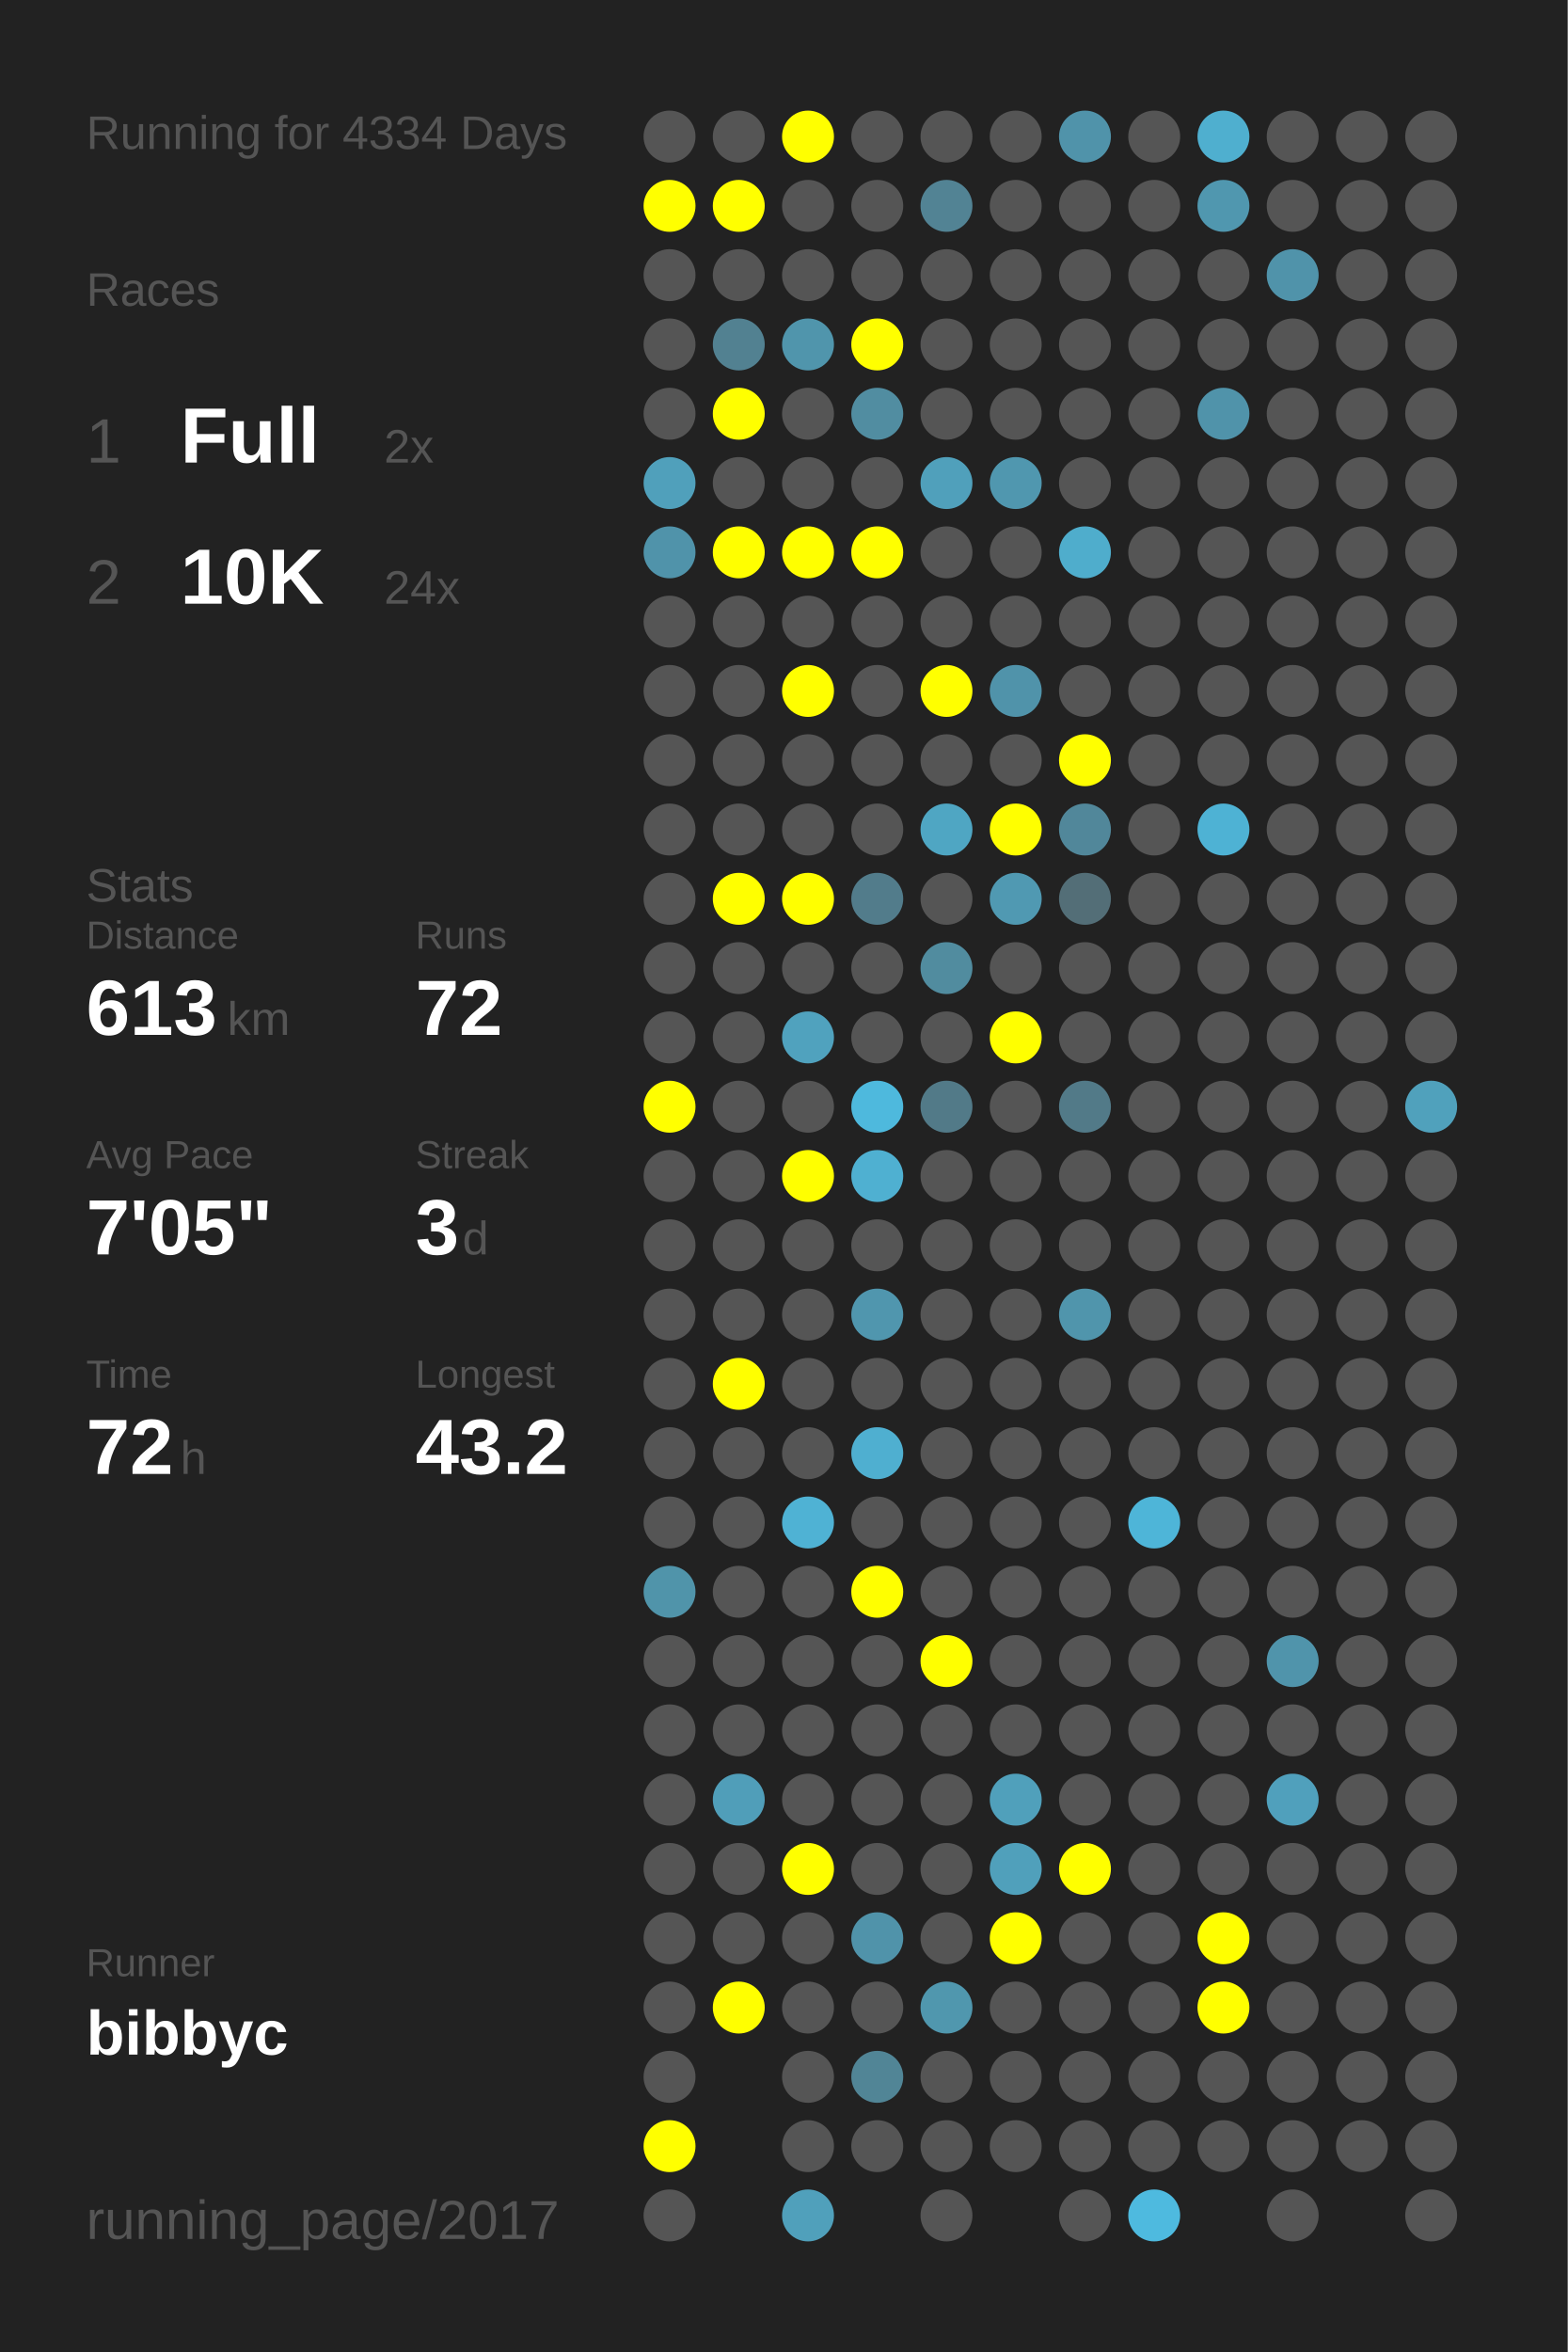
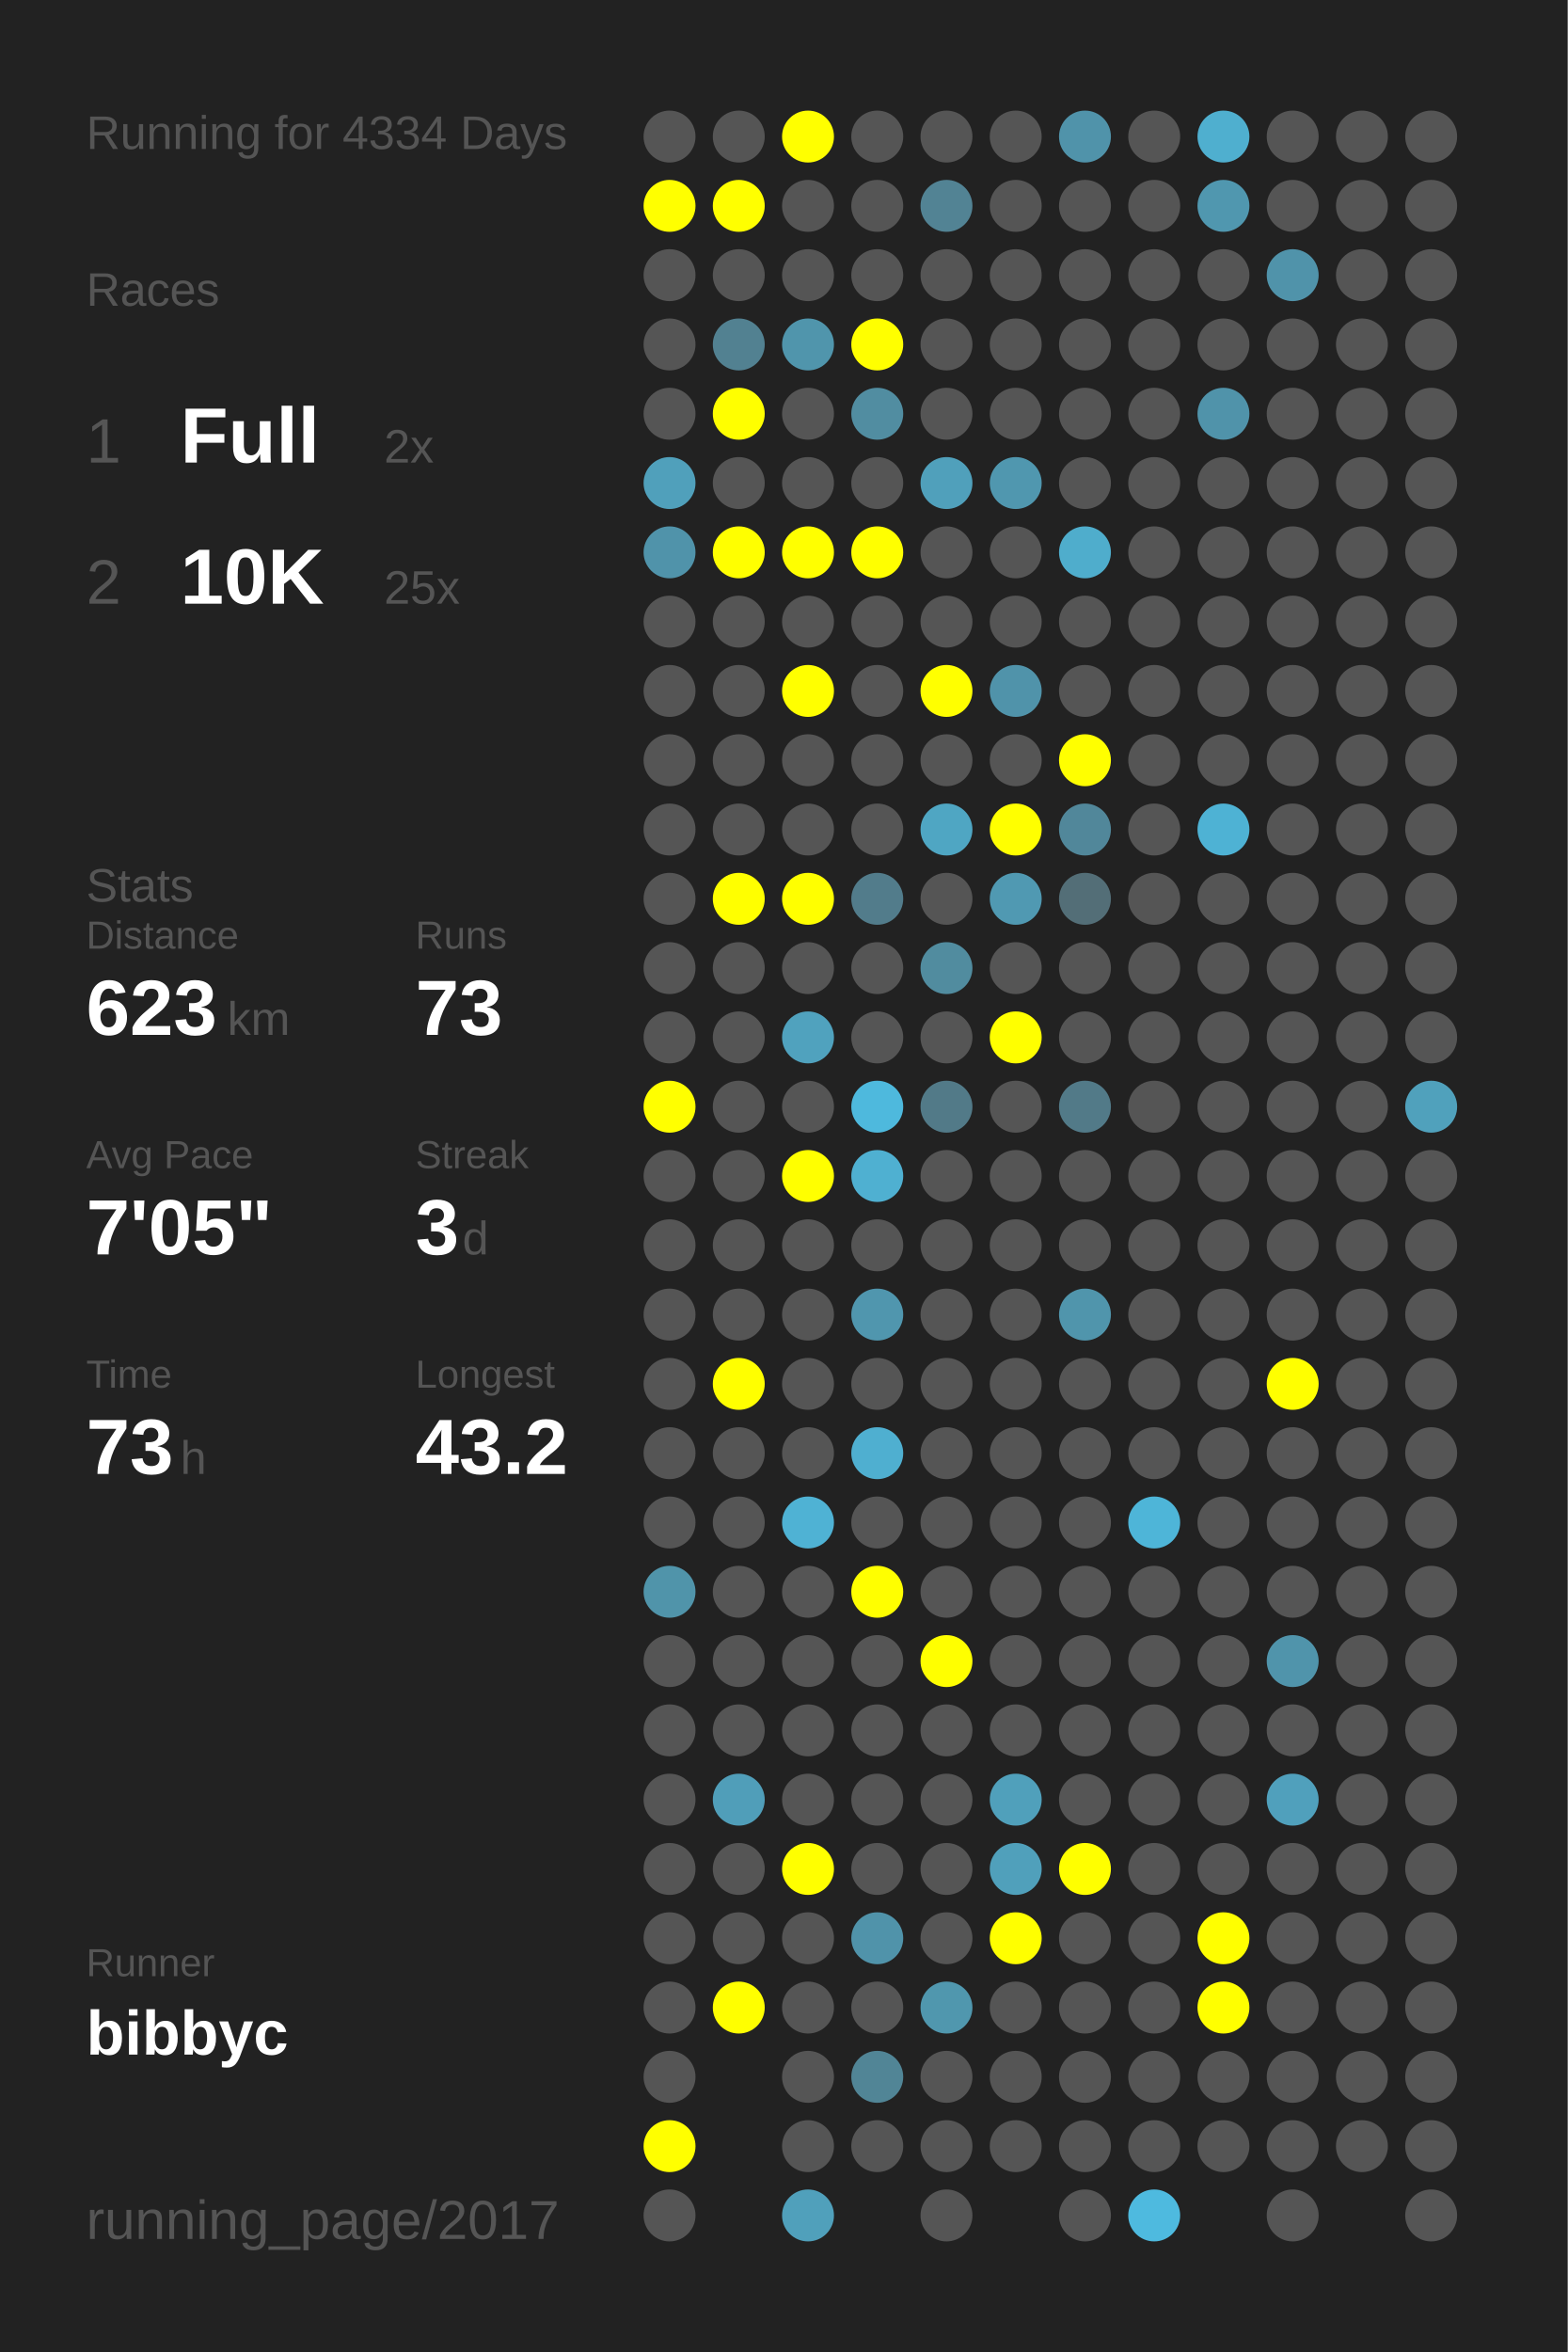
<svg xmlns="http://www.w3.org/2000/svg" baseProfile="full" height="300mm" version="1.1" viewBox="0,0,200,300" width="200mm">
  <defs />
  <rect fill="#222222" height="300" width="200" x="0" y="0" />
  <text fill="#555555" style="font-size:6px; font-family:Arial;" x="11" y="19">Running for 4334 Days</text>
  <text fill="#555555" style="font-size:6px; font-family:Arial;" x="11" y="39">Races</text>
  <text fill="#555555" style="font-size:8px; font-family:Arial;" x="11" y="59">1</text>
  <text fill="#FFFFFF" style="font-size:10px; font-family:Arial; font-weight:bold;" x="23" y="59">Full</text>
  <text fill="#555555" style="font-size:6px; font-family:Arial;" x="49" y="59">2x</text>
  <text fill="#555555" style="font-size:8px; font-family:Arial;" x="11" y="77">2</text>
  <text fill="#FFFFFF" style="font-size:10px; font-family:Arial; font-weight:bold;" x="23" y="77">10K</text>
-   <text fill="#555555" style="font-size:6px; font-family:Arial;" x="49" y="77">24x</text>
+   <text fill="#555555" style="font-size:6px; font-family:Arial;" x="49" y="77">25x</text>
  <text fill="#555555" style="font-size:6px; font-family:Arial;" x="11" y="115">Stats</text>
  <text fill="#555555" style="font-size:5px; font-family:Arial;" x="11" y="121">Distance</text>
-   <text fill="#FFFFFF" style="font-size:10px; font-family:Arial; font-weight:bold;" x="11" y="132">613</text>
+   <text fill="#FFFFFF" style="font-size:10px; font-family:Arial; font-weight:bold;" x="11" y="132">623</text>
  <text fill="#555555" style="font-size:6px; font-family:Arial;" x="29" y="132">km</text>
  <text fill="#555555" style="font-size:5px; font-family:Arial;" x="53" y="121">Runs</text>
-   <text fill="#FFFFFF" style="font-size:10px; font-family:Arial; font-weight:bold;" x="53" y="132">72</text>
+   <text fill="#FFFFFF" style="font-size:10px; font-family:Arial; font-weight:bold;" x="53" y="132">73</text>
  <text fill="#555555" style="font-size:5px; font-family:Arial;" x="11" y="149">Avg Pace</text>
  <text fill="#FFFFFF" style="font-size:10px; font-family:Arial; font-weight:bold;" x="11" y="160">7'05"</text>
  <text fill="#555555" style="font-size:5px; font-family:Arial;" x="53" y="149">Streak</text>
  <text fill="#FFFFFF" style="font-size:10px; font-family:Arial; font-weight:bold;" x="53" y="160">3</text>
  <text fill="#555555" style="font-size:6px; font-family:Arial;" x="59" y="160">d</text>
  <text fill="#555555" style="font-size:5px; font-family:Arial;" x="11" y="177">Time</text>
-   <text fill="#FFFFFF" style="font-size:10px; font-family:Arial; font-weight:bold;" x="11" y="188">72</text>
+   <text fill="#FFFFFF" style="font-size:10px; font-family:Arial; font-weight:bold;" x="11" y="188">73</text>
  <text fill="#555555" style="font-size:6px; font-family:Arial;" x="23" y="188">h</text>
  <text fill="#555555" style="font-size:5px; font-family:Arial;" x="53" y="177">Longest</text>
  <text fill="#FFFFFF" style="font-size:10px; font-family:Arial; font-weight:bold;" x="53" y="188">43.2</text>
  <text fill="#555555" style="font-size:5px; font-family:Arial;" x="11" y="252.065">Runner</text>
  <text fill="#FFFFFF" style="font-size:8px; font-family:Arial; font-weight:bold;" x="11" y="262.065">bibbyc</text>
  <text fill="#555555" style="font-size:7px; font-family:Arial;" x="11" y="285.581">running_page/2017</text>
  <circle cx="85.417" cy="17.419" fill="#555555" r="3.312" />
  <circle cx="85.417" cy="26.258" fill="#FFFF00" r="3.312" />
  <circle cx="85.417" cy="35.097" fill="#555555" r="3.312" />
  <circle cx="85.417" cy="43.935" fill="#555555" r="3.312" />
  <circle cx="85.417" cy="52.774" fill="#555555" r="3.312" />
  <circle cx="85.417" cy="61.613" fill="#50a0bb" r="3.312" />
  <circle cx="85.417" cy="70.452" fill="#5093aa" r="3.312" />
  <circle cx="85.417" cy="79.29" fill="#555555" r="3.312" />
  <circle cx="85.417" cy="88.129" fill="#555555" r="3.312" />
  <circle cx="85.417" cy="96.968" fill="#555555" r="3.312" />
  <circle cx="85.417" cy="105.806" fill="#555555" r="3.312" />
  <circle cx="85.417" cy="114.645" fill="#555555" r="3.312" />
  <circle cx="85.417" cy="123.484" fill="#555555" r="3.312" />
  <circle cx="85.417" cy="132.323" fill="#555555" r="3.312" />
  <circle cx="85.417" cy="141.161" fill="#FFFF00" r="3.312" />
  <circle cx="85.417" cy="150" fill="#555555" r="3.312" />
  <circle cx="85.417" cy="158.839" fill="#555555" r="3.312" />
  <circle cx="85.417" cy="167.677" fill="#555555" r="3.312" />
  <circle cx="85.417" cy="176.516" fill="#555555" r="3.312" />
  <circle cx="85.417" cy="185.355" fill="#555555" r="3.312" />
  <circle cx="85.417" cy="194.194" fill="#555555" r="3.312" />
  <circle cx="85.417" cy="203.032" fill="#5094aa" r="3.312" />
  <circle cx="85.417" cy="211.871" fill="#555555" r="3.312" />
  <circle cx="85.417" cy="220.71" fill="#555555" r="3.312" />
  <circle cx="85.417" cy="229.548" fill="#555555" r="3.312" />
  <circle cx="85.417" cy="238.387" fill="#555555" r="3.312" />
  <circle cx="85.417" cy="247.226" fill="#555555" r="3.312" />
  <circle cx="85.417" cy="256.065" fill="#555555" r="3.312" />
  <circle cx="85.417" cy="264.903" fill="#555555" r="3.312" />
  <circle cx="85.417" cy="273.742" fill="#FFFF00" r="3.312" />
  <circle cx="85.417" cy="282.581" fill="#555555" r="3.312" />
  <circle cx="94.25" cy="17.419" fill="#555555" r="3.312" />
  <circle cx="94.25" cy="26.258" fill="#FFFF00" r="3.312" />
  <circle cx="94.25" cy="35.097" fill="#555555" r="3.312" />
  <circle cx="94.25" cy="43.935" fill="#528191" r="3.312" />
  <circle cx="94.25" cy="52.774" fill="#FFFF00" r="3.312" />
  <circle cx="94.25" cy="61.613" fill="#555555" r="3.312" />
  <circle cx="94.25" cy="70.452" fill="#FFFF00" r="3.312" />
  <circle cx="94.25" cy="79.29" fill="#555555" r="3.312" />
  <circle cx="94.25" cy="88.129" fill="#555555" r="3.312" />
  <circle cx="94.25" cy="96.968" fill="#555555" r="3.312" />
  <circle cx="94.25" cy="105.806" fill="#555555" r="3.312" />
  <circle cx="94.25" cy="114.645" fill="#FFFF00" r="3.312" />
  <circle cx="94.25" cy="123.484" fill="#555555" r="3.312" />
  <circle cx="94.25" cy="132.323" fill="#555555" r="3.312" />
  <circle cx="94.25" cy="141.161" fill="#555555" r="3.312" />
  <circle cx="94.25" cy="150" fill="#555555" r="3.312" />
  <circle cx="94.25" cy="158.839" fill="#555555" r="3.312" />
  <circle cx="94.25" cy="167.677" fill="#555555" r="3.312" />
  <circle cx="94.25" cy="176.516" fill="#FFFF00" r="3.312" />
  <circle cx="94.25" cy="185.355" fill="#555555" r="3.312" />
  <circle cx="94.25" cy="194.194" fill="#555555" r="3.312" />
  <circle cx="94.25" cy="203.032" fill="#555555" r="3.312" />
  <circle cx="94.25" cy="211.871" fill="#555555" r="3.312" />
  <circle cx="94.25" cy="220.71" fill="#555555" r="3.312" />
  <circle cx="94.25" cy="229.548" fill="#509eb9" r="3.312" />
  <circle cx="94.25" cy="238.387" fill="#555555" r="3.312" />
  <circle cx="94.25" cy="247.226" fill="#555555" r="3.312" />
  <circle cx="94.25" cy="256.065" fill="#FFFF00" r="3.312" />
  <circle cx="103.083" cy="17.419" fill="#FFFF00" r="3.312" />
  <circle cx="103.083" cy="26.258" fill="#555555" r="3.312" />
  <circle cx="103.083" cy="35.097" fill="#555555" r="3.312" />
  <circle cx="103.083" cy="43.935" fill="#5095ac" r="3.312" />
  <circle cx="103.083" cy="52.774" fill="#555555" r="3.312" />
  <circle cx="103.083" cy="61.613" fill="#555555" r="3.312" />
  <circle cx="103.083" cy="70.452" fill="#FFFF00" r="3.312" />
  <circle cx="103.083" cy="79.29" fill="#555555" r="3.312" />
  <circle cx="103.083" cy="88.129" fill="#FFFF00" r="3.312" />
  <circle cx="103.083" cy="96.968" fill="#555555" r="3.312" />
  <circle cx="103.083" cy="105.806" fill="#555555" r="3.312" />
  <circle cx="103.083" cy="114.645" fill="#FFFF00" r="3.312" />
  <circle cx="103.083" cy="123.484" fill="#555555" r="3.312" />
  <circle cx="103.083" cy="132.323" fill="#50a2be" r="3.312" />
  <circle cx="103.083" cy="141.161" fill="#555555" r="3.312" />
  <circle cx="103.083" cy="150" fill="#FFFF00" r="3.312" />
  <circle cx="103.083" cy="158.839" fill="#555555" r="3.312" />
  <circle cx="103.083" cy="167.677" fill="#555555" r="3.312" />
  <circle cx="103.083" cy="176.516" fill="#555555" r="3.312" />
  <circle cx="103.083" cy="185.355" fill="#555555" r="3.312" />
  <circle cx="103.083" cy="194.194" fill="#4fb2d4" r="3.312" />
  <circle cx="103.083" cy="203.032" fill="#555555" r="3.312" />
  <circle cx="103.083" cy="211.871" fill="#555555" r="3.312" />
  <circle cx="103.083" cy="220.71" fill="#555555" r="3.312" />
  <circle cx="103.083" cy="229.548" fill="#555555" r="3.312" />
  <circle cx="103.083" cy="238.387" fill="#FFFF00" r="3.312" />
  <circle cx="103.083" cy="247.226" fill="#555555" r="3.312" />
  <circle cx="103.083" cy="256.065" fill="#555555" r="3.312" />
  <circle cx="103.083" cy="264.903" fill="#555555" r="3.312" />
  <circle cx="103.083" cy="273.742" fill="#555555" r="3.312" />
  <circle cx="103.083" cy="282.581" fill="#50a0bb" r="3.312" />
  <circle cx="111.917" cy="17.419" fill="#555555" r="3.312" />
  <circle cx="111.917" cy="26.258" fill="#555555" r="3.312" />
  <circle cx="111.917" cy="35.097" fill="#555555" r="3.312" />
  <circle cx="111.917" cy="43.935" fill="#FFFF00" r="3.312" />
  <circle cx="111.917" cy="52.774" fill="#518da1" r="3.312" />
  <circle cx="111.917" cy="61.613" fill="#555555" r="3.312" />
  <circle cx="111.917" cy="70.452" fill="#FFFF00" r="3.312" />
  <circle cx="111.917" cy="79.29" fill="#555555" r="3.312" />
  <circle cx="111.917" cy="88.129" fill="#555555" r="3.312" />
  <circle cx="111.917" cy="96.968" fill="#555555" r="3.312" />
  <circle cx="111.917" cy="105.806" fill="#555555" r="3.312" />
  <circle cx="111.917" cy="114.645" fill="#527c8b" r="3.312" />
  <circle cx="111.917" cy="123.484" fill="#555555" r="3.312" />
  <circle cx="111.917" cy="132.323" fill="#555555" r="3.312" />
  <circle cx="111.917" cy="141.161" fill="#4eb9dd" r="3.312" />
  <circle cx="111.917" cy="150" fill="#4fb0d1" r="3.312" />
  <circle cx="111.917" cy="158.839" fill="#555555" r="3.312" />
  <circle cx="111.917" cy="167.677" fill="#5096ae" r="3.312" />
  <circle cx="111.917" cy="176.516" fill="#555555" r="3.312" />
  <circle cx="111.917" cy="185.355" fill="#4fafd0" r="3.312" />
  <circle cx="111.917" cy="194.194" fill="#555555" r="3.312" />
  <circle cx="111.917" cy="203.032" fill="#FFFF00" r="3.312" />
  <circle cx="111.917" cy="211.871" fill="#555555" r="3.312" />
  <circle cx="111.917" cy="220.71" fill="#555555" r="3.312" />
  <circle cx="111.917" cy="229.548" fill="#555555" r="3.312" />
  <circle cx="111.917" cy="238.387" fill="#555555" r="3.312" />
  <circle cx="111.917" cy="247.226" fill="#5093aa" r="3.312" />
  <circle cx="111.917" cy="256.065" fill="#555555" r="3.312" />
  <circle cx="111.917" cy="264.903" fill="#518596" r="3.312" />
  <circle cx="111.917" cy="273.742" fill="#555555" r="3.312" />
  <circle cx="120.75" cy="17.419" fill="#555555" r="3.312" />
  <circle cx="120.75" cy="26.258" fill="#528394" r="3.312" />
  <circle cx="120.75" cy="35.097" fill="#555555" r="3.312" />
  <circle cx="120.75" cy="43.935" fill="#555555" r="3.312" />
  <circle cx="120.75" cy="52.774" fill="#555555" r="3.312" />
  <circle cx="120.75" cy="61.613" fill="#50a0bb" r="3.312" />
  <circle cx="120.75" cy="70.452" fill="#555555" r="3.312" />
  <circle cx="120.75" cy="79.29" fill="#555555" r="3.312" />
  <circle cx="120.75" cy="88.129" fill="#FFFF00" r="3.312" />
  <circle cx="120.75" cy="96.968" fill="#555555" r="3.312" />
  <circle cx="120.75" cy="105.806" fill="#4fa6c3" r="3.312" />
  <circle cx="120.75" cy="114.645" fill="#555555" r="3.312" />
  <circle cx="120.75" cy="123.484" fill="#518c9f" r="3.312" />
  <circle cx="120.75" cy="132.323" fill="#555555" r="3.312" />
  <circle cx="120.75" cy="141.161" fill="#527a88" r="3.312" />
  <circle cx="120.75" cy="150" fill="#555555" r="3.312" />
  <circle cx="120.75" cy="158.839" fill="#555555" r="3.312" />
  <circle cx="120.75" cy="167.677" fill="#555555" r="3.312" />
  <circle cx="120.75" cy="176.516" fill="#555555" r="3.312" />
  <circle cx="120.75" cy="185.355" fill="#555555" r="3.312" />
  <circle cx="120.75" cy="194.194" fill="#555555" r="3.312" />
  <circle cx="120.75" cy="203.032" fill="#555555" r="3.312" />
  <circle cx="120.75" cy="211.871" fill="#FFFF00" r="3.312" />
  <circle cx="120.75" cy="220.71" fill="#555555" r="3.312" />
  <circle cx="120.75" cy="229.548" fill="#555555" r="3.312" />
  <circle cx="120.75" cy="238.387" fill="#555555" r="3.312" />
  <circle cx="120.75" cy="247.226" fill="#555555" r="3.312" />
  <circle cx="120.75" cy="256.065" fill="#5097ae" r="3.312" />
  <circle cx="120.75" cy="264.903" fill="#555555" r="3.312" />
  <circle cx="120.75" cy="273.742" fill="#555555" r="3.312" />
  <circle cx="120.75" cy="282.581" fill="#555555" r="3.312" />
  <circle cx="129.583" cy="17.419" fill="#555555" r="3.312" />
  <circle cx="129.583" cy="26.258" fill="#555555" r="3.312" />
  <circle cx="129.583" cy="35.097" fill="#555555" r="3.312" />
  <circle cx="129.583" cy="43.935" fill="#555555" r="3.312" />
  <circle cx="129.583" cy="52.774" fill="#555555" r="3.312" />
  <circle cx="129.583" cy="61.613" fill="#5097af" r="3.312" />
  <circle cx="129.583" cy="70.452" fill="#555555" r="3.312" />
  <circle cx="129.583" cy="79.29" fill="#555555" r="3.312" />
  <circle cx="129.583" cy="88.129" fill="#5093aa" r="3.312" />
  <circle cx="129.583" cy="96.968" fill="#555555" r="3.312" />
  <circle cx="129.583" cy="105.806" fill="#FFFF00" r="3.312" />
  <circle cx="129.583" cy="114.645" fill="#5099b2" r="3.312" />
  <circle cx="129.583" cy="123.484" fill="#555555" r="3.312" />
  <circle cx="129.583" cy="132.323" fill="#FFFF00" r="3.312" />
  <circle cx="129.583" cy="141.161" fill="#555555" r="3.312" />
  <circle cx="129.583" cy="150" fill="#555555" r="3.312" />
  <circle cx="129.583" cy="158.839" fill="#555555" r="3.312" />
  <circle cx="129.583" cy="167.677" fill="#555555" r="3.312" />
  <circle cx="129.583" cy="176.516" fill="#555555" r="3.312" />
  <circle cx="129.583" cy="185.355" fill="#555555" r="3.312" />
  <circle cx="129.583" cy="194.194" fill="#555555" r="3.312" />
  <circle cx="129.583" cy="203.032" fill="#555555" r="3.312" />
  <circle cx="129.583" cy="211.871" fill="#555555" r="3.312" />
  <circle cx="129.583" cy="220.71" fill="#555555" r="3.312" />
  <circle cx="129.583" cy="229.548" fill="#50a0bb" r="3.312" />
  <circle cx="129.583" cy="238.387" fill="#50a0bb" r="3.312" />
  <circle cx="129.583" cy="247.226" fill="#FFFF00" r="3.312" />
  <circle cx="129.583" cy="256.065" fill="#555555" r="3.312" />
  <circle cx="129.583" cy="264.903" fill="#555555" r="3.312" />
  <circle cx="129.583" cy="273.742" fill="#555555" r="3.312" />
  <circle cx="138.417" cy="17.419" fill="#5093aa" r="3.312" />
  <circle cx="138.417" cy="26.258" fill="#555555" r="3.312" />
  <circle cx="138.417" cy="35.097" fill="#555555" r="3.312" />
  <circle cx="138.417" cy="43.935" fill="#555555" r="3.312" />
  <circle cx="138.417" cy="52.774" fill="#555555" r="3.312" />
  <circle cx="138.417" cy="61.613" fill="#555555" r="3.312" />
  <circle cx="138.417" cy="70.452" fill="#4fadcc" r="3.312" />
  <circle cx="138.417" cy="79.29" fill="#555555" r="3.312" />
  <circle cx="138.417" cy="88.129" fill="#555555" r="3.312" />
  <circle cx="138.417" cy="96.968" fill="#FFFF00" r="3.312" />
  <circle cx="138.417" cy="105.806" fill="#51879a" r="3.312" />
  <circle cx="138.417" cy="114.645" fill="#536e77" r="3.312" />
  <circle cx="138.417" cy="123.484" fill="#555555" r="3.312" />
  <circle cx="138.417" cy="132.323" fill="#555555" r="3.312" />
  <circle cx="138.417" cy="141.161" fill="#527a88" r="3.312" />
  <circle cx="138.417" cy="150" fill="#555555" r="3.312" />
  <circle cx="138.417" cy="158.839" fill="#555555" r="3.312" />
  <circle cx="138.417" cy="167.677" fill="#5095ac" r="3.312" />
  <circle cx="138.417" cy="176.516" fill="#555555" r="3.312" />
  <circle cx="138.417" cy="185.355" fill="#555555" r="3.312" />
  <circle cx="138.417" cy="194.194" fill="#555555" r="3.312" />
  <circle cx="138.417" cy="203.032" fill="#555555" r="3.312" />
  <circle cx="138.417" cy="211.871" fill="#555555" r="3.312" />
  <circle cx="138.417" cy="220.71" fill="#555555" r="3.312" />
  <circle cx="138.417" cy="229.548" fill="#555555" r="3.312" />
  <circle cx="138.417" cy="238.387" fill="#FFFF00" r="3.312" />
  <circle cx="138.417" cy="247.226" fill="#555555" r="3.312" />
  <circle cx="138.417" cy="256.065" fill="#555555" r="3.312" />
  <circle cx="138.417" cy="264.903" fill="#555555" r="3.312" />
  <circle cx="138.417" cy="273.742" fill="#555555" r="3.312" />
  <circle cx="138.417" cy="282.581" fill="#555555" r="3.312" />
  <circle cx="147.25" cy="17.419" fill="#555555" r="3.312" />
  <circle cx="147.25" cy="26.258" fill="#555555" r="3.312" />
  <circle cx="147.25" cy="35.097" fill="#555555" r="3.312" />
  <circle cx="147.25" cy="43.935" fill="#555555" r="3.312" />
  <circle cx="147.25" cy="52.774" fill="#555555" r="3.312" />
  <circle cx="147.25" cy="61.613" fill="#555555" r="3.312" />
  <circle cx="147.25" cy="70.452" fill="#555555" r="3.312" />
  <circle cx="147.25" cy="79.29" fill="#555555" r="3.312" />
  <circle cx="147.25" cy="88.129" fill="#555555" r="3.312" />
  <circle cx="147.25" cy="96.968" fill="#555555" r="3.312" />
  <circle cx="147.25" cy="105.806" fill="#555555" r="3.312" />
  <circle cx="147.25" cy="114.645" fill="#555555" r="3.312" />
  <circle cx="147.25" cy="123.484" fill="#555555" r="3.312" />
  <circle cx="147.25" cy="132.323" fill="#555555" r="3.312" />
  <circle cx="147.25" cy="141.161" fill="#555555" r="3.312" />
  <circle cx="147.25" cy="150" fill="#555555" r="3.312" />
  <circle cx="147.25" cy="158.839" fill="#555555" r="3.312" />
  <circle cx="147.25" cy="167.677" fill="#555555" r="3.312" />
  <circle cx="147.25" cy="176.516" fill="#555555" r="3.312" />
  <circle cx="147.25" cy="185.355" fill="#555555" r="3.312" />
  <circle cx="147.25" cy="194.194" fill="#4eb5d8" r="3.312" />
  <circle cx="147.25" cy="203.032" fill="#555555" r="3.312" />
  <circle cx="147.25" cy="211.871" fill="#555555" r="3.312" />
  <circle cx="147.25" cy="220.71" fill="#555555" r="3.312" />
  <circle cx="147.25" cy="229.548" fill="#555555" r="3.312" />
  <circle cx="147.25" cy="238.387" fill="#555555" r="3.312" />
  <circle cx="147.25" cy="247.226" fill="#555555" r="3.312" />
  <circle cx="147.25" cy="256.065" fill="#555555" r="3.312" />
  <circle cx="147.25" cy="264.903" fill="#555555" r="3.312" />
  <circle cx="147.25" cy="273.742" fill="#555555" r="3.312" />
  <circle cx="147.25" cy="282.581" fill="#4ebadf" r="3.312" />
  <circle cx="156.083" cy="17.419" fill="#4fafcf" r="3.312" />
  <circle cx="156.083" cy="26.258" fill="#5097af" r="3.312" />
  <circle cx="156.083" cy="35.097" fill="#555555" r="3.312" />
  <circle cx="156.083" cy="43.935" fill="#555555" r="3.312" />
  <circle cx="156.083" cy="52.774" fill="#5093aa" r="3.312" />
  <circle cx="156.083" cy="61.613" fill="#555555" r="3.312" />
  <circle cx="156.083" cy="70.452" fill="#555555" r="3.312" />
  <circle cx="156.083" cy="79.29" fill="#555555" r="3.312" />
  <circle cx="156.083" cy="88.129" fill="#555555" r="3.312" />
  <circle cx="156.083" cy="96.968" fill="#555555" r="3.312" />
  <circle cx="156.083" cy="105.806" fill="#4eb2d4" r="3.312" />
  <circle cx="156.083" cy="114.645" fill="#555555" r="3.312" />
  <circle cx="156.083" cy="123.484" fill="#555555" r="3.312" />
  <circle cx="156.083" cy="132.323" fill="#555555" r="3.312" />
  <circle cx="156.083" cy="141.161" fill="#555555" r="3.312" />
  <circle cx="156.083" cy="150" fill="#555555" r="3.312" />
  <circle cx="156.083" cy="158.839" fill="#555555" r="3.312" />
  <circle cx="156.083" cy="167.677" fill="#555555" r="3.312" />
  <circle cx="156.083" cy="176.516" fill="#555555" r="3.312" />
  <circle cx="156.083" cy="185.355" fill="#555555" r="3.312" />
  <circle cx="156.083" cy="194.194" fill="#555555" r="3.312" />
  <circle cx="156.083" cy="203.032" fill="#555555" r="3.312" />
  <circle cx="156.083" cy="211.871" fill="#555555" r="3.312" />
  <circle cx="156.083" cy="220.71" fill="#555555" r="3.312" />
  <circle cx="156.083" cy="229.548" fill="#555555" r="3.312" />
  <circle cx="156.083" cy="238.387" fill="#555555" r="3.312" />
  <circle cx="156.083" cy="247.226" fill="#FFFF00" r="3.312" />
  <circle cx="156.083" cy="256.065" fill="#FFFF00" r="3.312" />
  <circle cx="156.083" cy="264.903" fill="#555555" r="3.312" />
  <circle cx="156.083" cy="273.742" fill="#555555" r="3.312" />
  <circle cx="164.917" cy="17.419" fill="#555555" r="3.312" />
  <circle cx="164.917" cy="26.258" fill="#555555" r="3.312" />
  <circle cx="164.917" cy="35.097" fill="#5093aa" r="3.312" />
  <circle cx="164.917" cy="43.935" fill="#555555" r="3.312" />
  <circle cx="164.917" cy="52.774" fill="#555555" r="3.312" />
  <circle cx="164.917" cy="61.613" fill="#555555" r="3.312" />
  <circle cx="164.917" cy="70.452" fill="#555555" r="3.312" />
  <circle cx="164.917" cy="79.29" fill="#555555" r="3.312" />
  <circle cx="164.917" cy="88.129" fill="#555555" r="3.312" />
  <circle cx="164.917" cy="96.968" fill="#555555" r="3.312" />
  <circle cx="164.917" cy="105.806" fill="#555555" r="3.312" />
  <circle cx="164.917" cy="114.645" fill="#555555" r="3.312" />
  <circle cx="164.917" cy="123.484" fill="#555555" r="3.312" />
  <circle cx="164.917" cy="132.323" fill="#555555" r="3.312" />
  <circle cx="164.917" cy="141.161" fill="#555555" r="3.312" />
  <circle cx="164.917" cy="150" fill="#555555" r="3.312" />
  <circle cx="164.917" cy="158.839" fill="#555555" r="3.312" />
  <circle cx="164.917" cy="167.677" fill="#555555" r="3.312" />
-   <circle cx="164.917" cy="176.516" fill="#555555" r="3.312" />
+   <circle cx="164.917" cy="176.516" fill="#FFFF00" r="3.312" />
  <circle cx="164.917" cy="185.355" fill="#555555" r="3.312" />
  <circle cx="164.917" cy="194.194" fill="#555555" r="3.312" />
  <circle cx="164.917" cy="203.032" fill="#555555" r="3.312" />
  <circle cx="164.917" cy="211.871" fill="#5094ab" r="3.312" />
  <circle cx="164.917" cy="220.71" fill="#555555" r="3.312" />
  <circle cx="164.917" cy="229.548" fill="#50a0bc" r="3.312" />
  <circle cx="164.917" cy="238.387" fill="#555555" r="3.312" />
  <circle cx="164.917" cy="247.226" fill="#555555" r="3.312" />
  <circle cx="164.917" cy="256.065" fill="#555555" r="3.312" />
  <circle cx="164.917" cy="264.903" fill="#555555" r="3.312" />
  <circle cx="164.917" cy="273.742" fill="#555555" r="3.312" />
  <circle cx="164.917" cy="282.581" fill="#555555" r="3.312" />
  <circle cx="173.75" cy="17.419" fill="#555555" r="3.312" />
  <circle cx="173.75" cy="26.258" fill="#555555" r="3.312" />
  <circle cx="173.75" cy="35.097" fill="#555555" r="3.312" />
  <circle cx="173.75" cy="43.935" fill="#555555" r="3.312" />
  <circle cx="173.75" cy="52.774" fill="#555555" r="3.312" />
  <circle cx="173.75" cy="61.613" fill="#555555" r="3.312" />
  <circle cx="173.75" cy="70.452" fill="#555555" r="3.312" />
  <circle cx="173.75" cy="79.29" fill="#555555" r="3.312" />
  <circle cx="173.75" cy="88.129" fill="#555555" r="3.312" />
  <circle cx="173.75" cy="96.968" fill="#555555" r="3.312" />
  <circle cx="173.75" cy="105.806" fill="#555555" r="3.312" />
  <circle cx="173.75" cy="114.645" fill="#555555" r="3.312" />
  <circle cx="173.75" cy="123.484" fill="#555555" r="3.312" />
  <circle cx="173.75" cy="132.323" fill="#555555" r="3.312" />
  <circle cx="173.75" cy="141.161" fill="#555555" r="3.312" />
  <circle cx="173.75" cy="150" fill="#555555" r="3.312" />
  <circle cx="173.75" cy="158.839" fill="#555555" r="3.312" />
  <circle cx="173.75" cy="167.677" fill="#555555" r="3.312" />
  <circle cx="173.75" cy="176.516" fill="#555555" r="3.312" />
  <circle cx="173.75" cy="185.355" fill="#555555" r="3.312" />
  <circle cx="173.75" cy="194.194" fill="#555555" r="3.312" />
  <circle cx="173.75" cy="203.032" fill="#555555" r="3.312" />
  <circle cx="173.75" cy="211.871" fill="#555555" r="3.312" />
  <circle cx="173.75" cy="220.71" fill="#555555" r="3.312" />
  <circle cx="173.75" cy="229.548" fill="#555555" r="3.312" />
  <circle cx="173.75" cy="238.387" fill="#555555" r="3.312" />
  <circle cx="173.75" cy="247.226" fill="#555555" r="3.312" />
  <circle cx="173.75" cy="256.065" fill="#555555" r="3.312" />
  <circle cx="173.75" cy="264.903" fill="#555555" r="3.312" />
  <circle cx="173.75" cy="273.742" fill="#555555" r="3.312" />
  <circle cx="182.583" cy="17.419" fill="#555555" r="3.312" />
  <circle cx="182.583" cy="26.258" fill="#555555" r="3.312" />
  <circle cx="182.583" cy="35.097" fill="#555555" r="3.312" />
  <circle cx="182.583" cy="43.935" fill="#555555" r="3.312" />
  <circle cx="182.583" cy="52.774" fill="#555555" r="3.312" />
  <circle cx="182.583" cy="61.613" fill="#555555" r="3.312" />
  <circle cx="182.583" cy="70.452" fill="#555555" r="3.312" />
  <circle cx="182.583" cy="79.29" fill="#555555" r="3.312" />
  <circle cx="182.583" cy="88.129" fill="#555555" r="3.312" />
  <circle cx="182.583" cy="96.968" fill="#555555" r="3.312" />
  <circle cx="182.583" cy="105.806" fill="#555555" r="3.312" />
  <circle cx="182.583" cy="114.645" fill="#555555" r="3.312" />
  <circle cx="182.583" cy="123.484" fill="#555555" r="3.312" />
  <circle cx="182.583" cy="132.323" fill="#555555" r="3.312" />
  <circle cx="182.583" cy="141.161" fill="#50a1bc" r="3.312" />
  <circle cx="182.583" cy="150" fill="#555555" r="3.312" />
  <circle cx="182.583" cy="158.839" fill="#555555" r="3.312" />
  <circle cx="182.583" cy="167.677" fill="#555555" r="3.312" />
  <circle cx="182.583" cy="176.516" fill="#555555" r="3.312" />
  <circle cx="182.583" cy="185.355" fill="#555555" r="3.312" />
  <circle cx="182.583" cy="194.194" fill="#555555" r="3.312" />
  <circle cx="182.583" cy="203.032" fill="#555555" r="3.312" />
  <circle cx="182.583" cy="211.871" fill="#555555" r="3.312" />
  <circle cx="182.583" cy="220.71" fill="#555555" r="3.312" />
  <circle cx="182.583" cy="229.548" fill="#555555" r="3.312" />
  <circle cx="182.583" cy="238.387" fill="#555555" r="3.312" />
  <circle cx="182.583" cy="247.226" fill="#555555" r="3.312" />
  <circle cx="182.583" cy="256.065" fill="#555555" r="3.312" />
  <circle cx="182.583" cy="264.903" fill="#555555" r="3.312" />
  <circle cx="182.583" cy="273.742" fill="#555555" r="3.312" />
  <circle cx="182.583" cy="282.581" fill="#555555" r="3.312" />
</svg>
